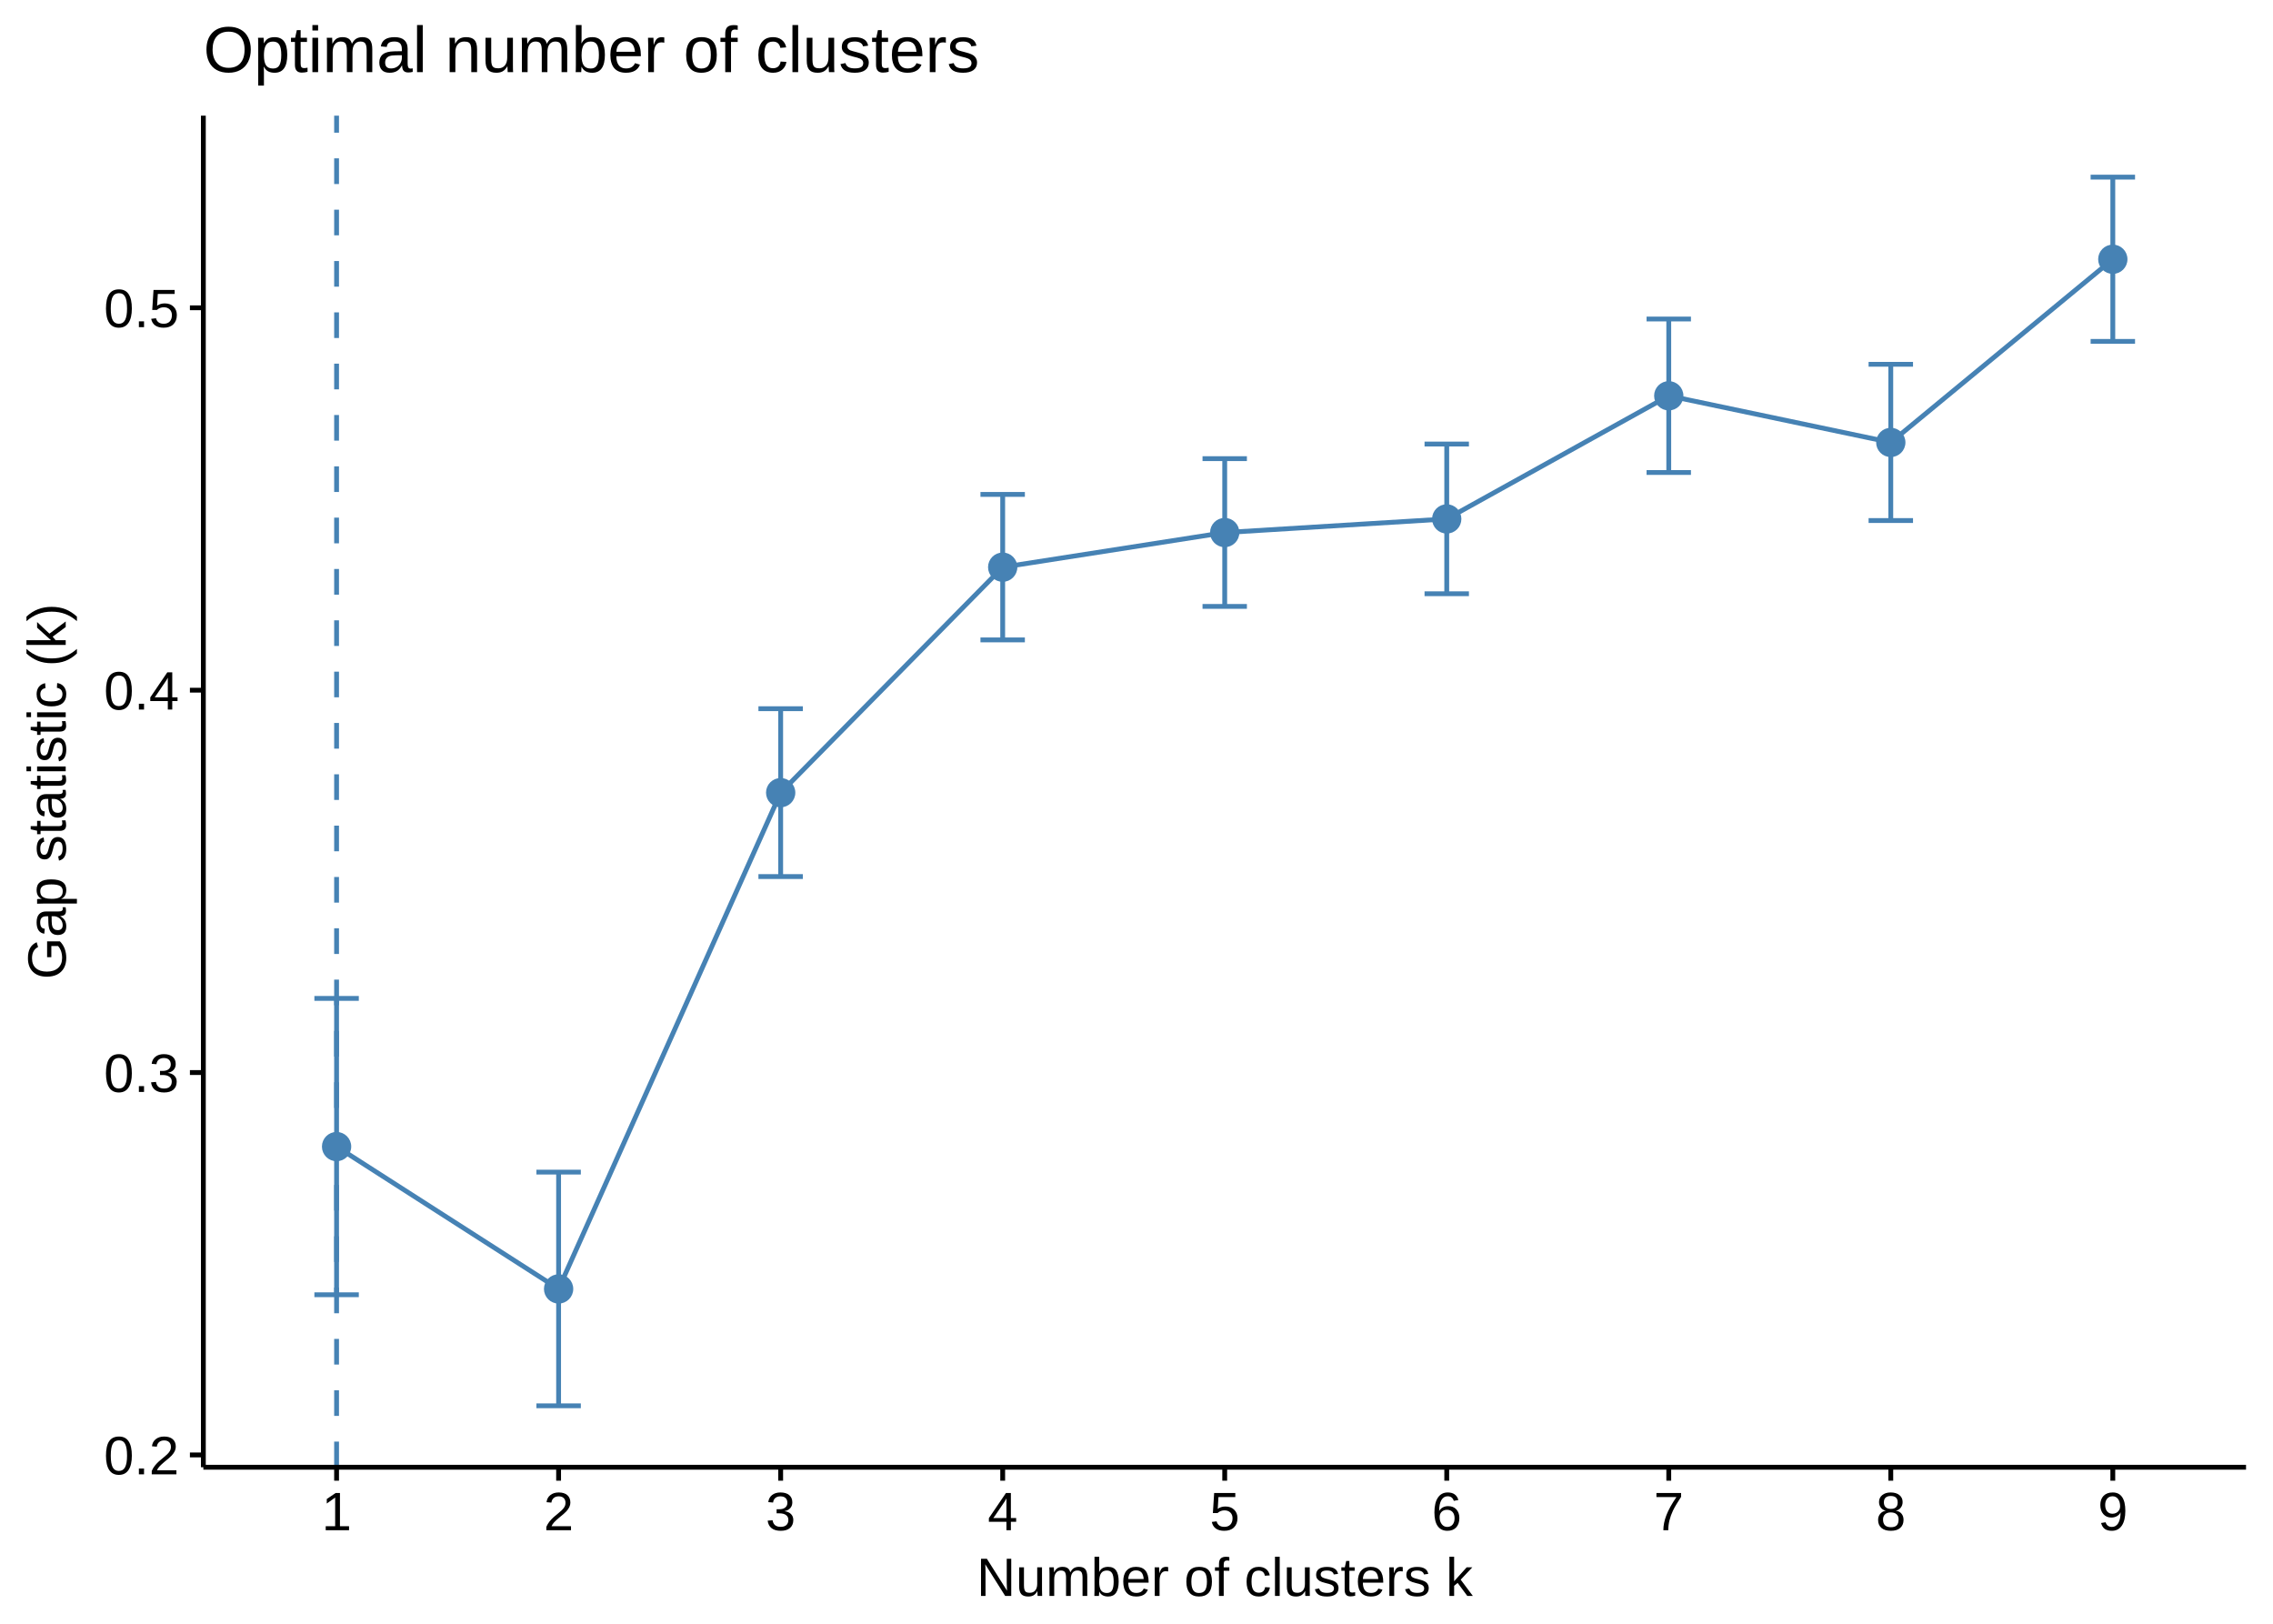
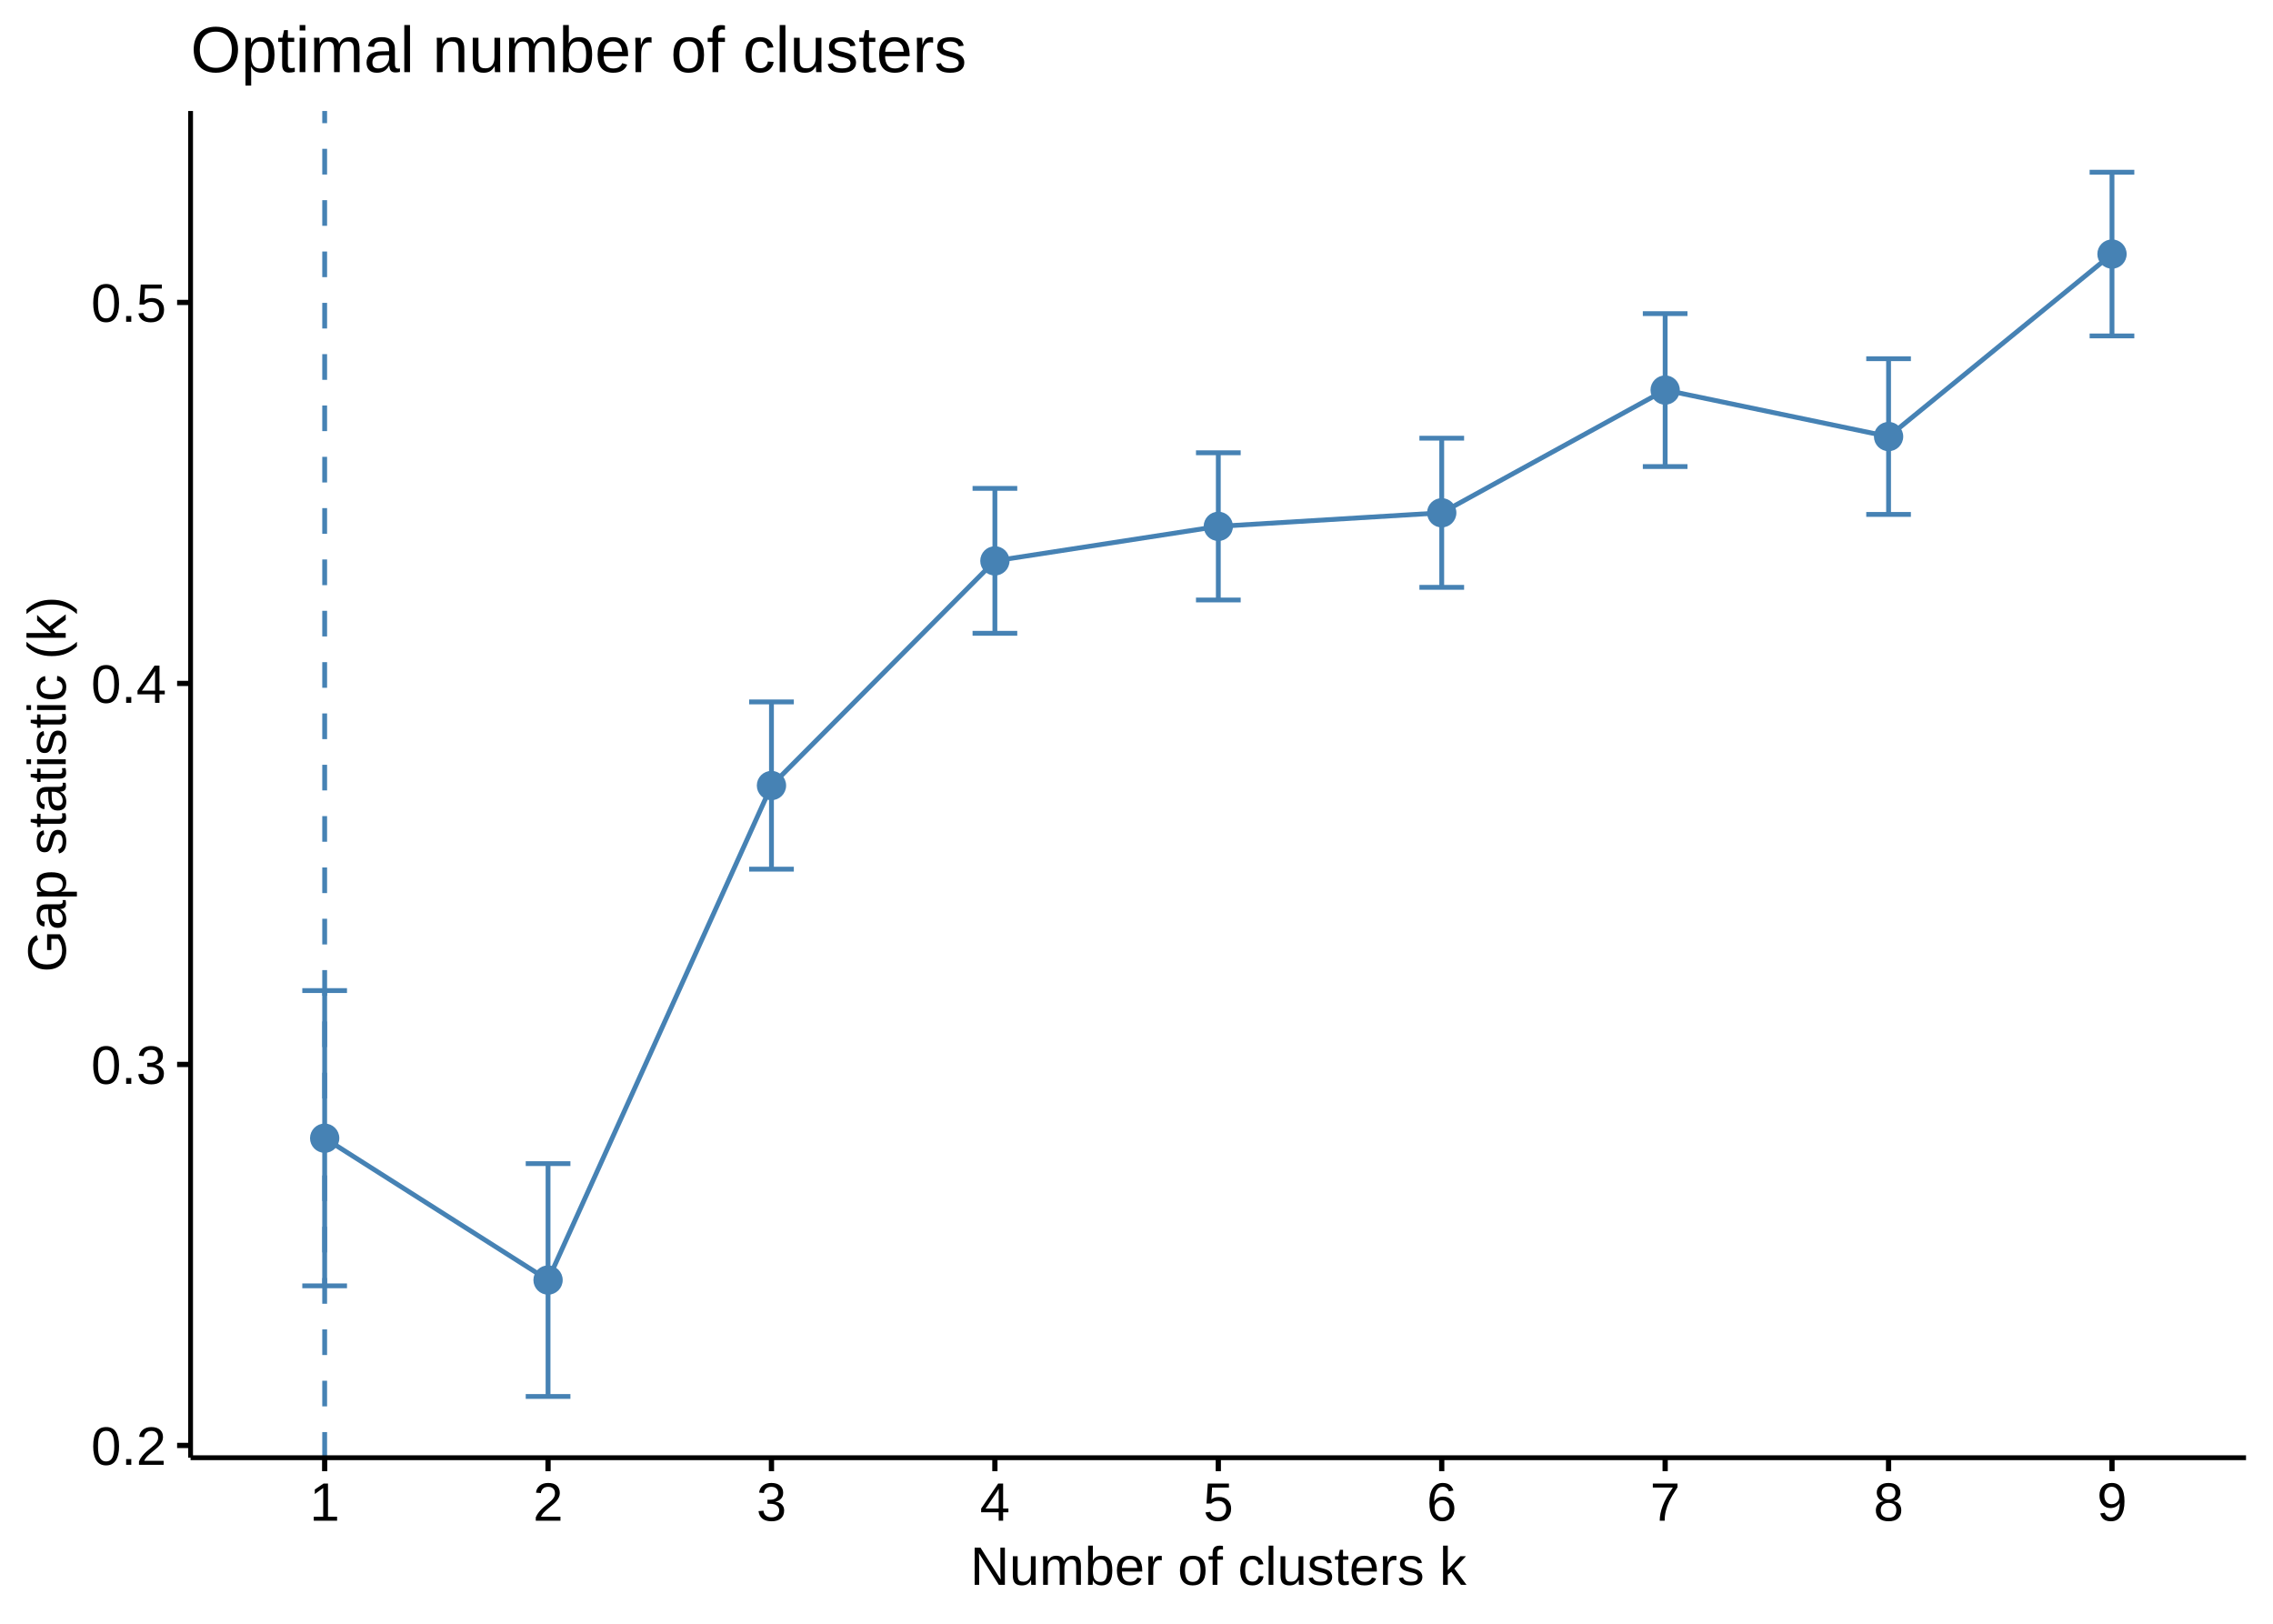
<svg xmlns="http://www.w3.org/2000/svg" viewBox="0 0 504.00 360.00">
  <defs>
    <style type="text/css">
    line, polyline, path, rect, circle {
      fill: none;
      stroke: #000000;
      stroke-linecap: round;
      stroke-linejoin: round;
      stroke-miterlimit: 10.00;
    }
  </style>
  </defs>
  <rect width="100%" height="100%" style="stroke: none; fill: #FFFFFF;" />
-   <rect x="0.00" y="0.00" width="504.00" height="360.00" style="stroke-width: 1.07; stroke: #FFFFFF; fill: #FFFFFF;" />
+   <rect x="0.00" y="0.00" width="504.00" height="360.00" style="stroke-width: 1.16; stroke: #FFFFFF; fill: #FFFFFF;" />
  <defs>
-     <clipPath id="cpNDUuMDk0NHw0OTguMDIyfDMyNS4yOTh8MjUuNjUwMw==">
-       <rect x="45.09" y="25.65" width="452.93" height="299.65" />
+     <clipPath id="cpNDIuMjYxNnw0OTguMDIyfDMyMy4xODZ8MjQuNjEwOA==">
+       <rect x="42.26" y="24.61" width="455.76" height="298.58" />
    </clipPath>
  </defs>
-   <rect x="45.09" y="25.65" width="452.93" height="299.65" style="stroke-width: 1.07; stroke: none; fill: #FFFFFF;" clip-path="url(#cpNDUuMDk0NHw0OTguMDIyfDMyNS4yOTh8MjUuNjUwMw==)" />
-   <polyline points="74.63,254.21 123.86,285.77 173.10,175.74 222.33,125.75 271.56,118.07 320.79,115.05 370.02,87.75 419.25,98.09 468.48,57.48 " style="stroke-width: 1.07; stroke: #4682B4; stroke-linecap: butt;" clip-path="url(#cpNDUuMDk0NHw0OTguMDIyfDMyNS4yOTh8MjUuNjUwMw==)" />
-   <circle cx="74.63" cy="254.21" r="2.17pt" style="stroke-width: 0.71; stroke: #4682B4; fill: #4682B4;" clip-path="url(#cpNDUuMDk0NHw0OTguMDIyfDMyNS4yOTh8MjUuNjUwMw==)" />
-   <circle cx="123.86" cy="285.77" r="2.17pt" style="stroke-width: 0.71; stroke: #4682B4; fill: #4682B4;" clip-path="url(#cpNDUuMDk0NHw0OTguMDIyfDMyNS4yOTh8MjUuNjUwMw==)" />
-   <circle cx="173.10" cy="175.74" r="2.17pt" style="stroke-width: 0.71; stroke: #4682B4; fill: #4682B4;" clip-path="url(#cpNDUuMDk0NHw0OTguMDIyfDMyNS4yOTh8MjUuNjUwMw==)" />
-   <circle cx="222.33" cy="125.75" r="2.17pt" style="stroke-width: 0.71; stroke: #4682B4; fill: #4682B4;" clip-path="url(#cpNDUuMDk0NHw0OTguMDIyfDMyNS4yOTh8MjUuNjUwMw==)" />
-   <circle cx="271.56" cy="118.07" r="2.17pt" style="stroke-width: 0.71; stroke: #4682B4; fill: #4682B4;" clip-path="url(#cpNDUuMDk0NHw0OTguMDIyfDMyNS4yOTh8MjUuNjUwMw==)" />
-   <circle cx="320.79" cy="115.05" r="2.17pt" style="stroke-width: 0.71; stroke: #4682B4; fill: #4682B4;" clip-path="url(#cpNDUuMDk0NHw0OTguMDIyfDMyNS4yOTh8MjUuNjUwMw==)" />
-   <circle cx="370.02" cy="87.75" r="2.17pt" style="stroke-width: 0.71; stroke: #4682B4; fill: #4682B4;" clip-path="url(#cpNDUuMDk0NHw0OTguMDIyfDMyNS4yOTh8MjUuNjUwMw==)" />
-   <circle cx="419.25" cy="98.09" r="2.17pt" style="stroke-width: 0.71; stroke: #4682B4; fill: #4682B4;" clip-path="url(#cpNDUuMDk0NHw0OTguMDIyfDMyNS4yOTh8MjUuNjUwMw==)" />
-   <circle cx="468.48" cy="57.48" r="2.17pt" style="stroke-width: 0.71; stroke: #4682B4; fill: #4682B4;" clip-path="url(#cpNDUuMDk0NHw0OTguMDIyfDMyNS4yOTh8MjUuNjUwMw==)" />
-   <polyline points="69.71,221.36 79.56,221.36 " style="stroke-width: 1.07; stroke: #4682B4; stroke-linecap: butt;" clip-path="url(#cpNDUuMDk0NHw0OTguMDIyfDMyNS4yOTh8MjUuNjUwMw==)" />
-   <polyline points="74.63,221.36 74.63,287.06 " style="stroke-width: 1.07; stroke: #4682B4; stroke-linecap: butt;" clip-path="url(#cpNDUuMDk0NHw0OTguMDIyfDMyNS4yOTh8MjUuNjUwMw==)" />
-   <polyline points="69.71,287.06 79.56,287.06 " style="stroke-width: 1.07; stroke: #4682B4; stroke-linecap: butt;" clip-path="url(#cpNDUuMDk0NHw0OTguMDIyfDMyNS4yOTh8MjUuNjUwMw==)" />
-   <polyline points="118.94,259.87 128.79,259.87 " style="stroke-width: 1.07; stroke: #4682B4; stroke-linecap: butt;" clip-path="url(#cpNDUuMDk0NHw0OTguMDIyfDMyNS4yOTh8MjUuNjUwMw==)" />
-   <polyline points="123.86,259.87 123.86,311.68 " style="stroke-width: 1.07; stroke: #4682B4; stroke-linecap: butt;" clip-path="url(#cpNDUuMDk0NHw0OTguMDIyfDMyNS4yOTh8MjUuNjUwMw==)" />
-   <polyline points="118.94,311.68 128.79,311.68 " style="stroke-width: 1.07; stroke: #4682B4; stroke-linecap: butt;" clip-path="url(#cpNDUuMDk0NHw0OTguMDIyfDMyNS4yOTh8MjUuNjUwMw==)" />
-   <polyline points="168.17,157.13 178.02,157.13 " style="stroke-width: 1.07; stroke: #4682B4; stroke-linecap: butt;" clip-path="url(#cpNDUuMDk0NHw0OTguMDIyfDMyNS4yOTh8MjUuNjUwMw==)" />
-   <polyline points="173.10,157.13 173.10,194.34 " style="stroke-width: 1.07; stroke: #4682B4; stroke-linecap: butt;" clip-path="url(#cpNDUuMDk0NHw0OTguMDIyfDMyNS4yOTh8MjUuNjUwMw==)" />
-   <polyline points="168.17,194.34 178.02,194.34 " style="stroke-width: 1.07; stroke: #4682B4; stroke-linecap: butt;" clip-path="url(#cpNDUuMDk0NHw0OTguMDIyfDMyNS4yOTh8MjUuNjUwMw==)" />
-   <polyline points="217.40,109.62 227.25,109.62 " style="stroke-width: 1.07; stroke: #4682B4; stroke-linecap: butt;" clip-path="url(#cpNDUuMDk0NHw0OTguMDIyfDMyNS4yOTh8MjUuNjUwMw==)" />
-   <polyline points="222.33,109.62 222.33,141.87 " style="stroke-width: 1.07; stroke: #4682B4; stroke-linecap: butt;" clip-path="url(#cpNDUuMDk0NHw0OTguMDIyfDMyNS4yOTh8MjUuNjUwMw==)" />
-   <polyline points="217.40,141.87 227.25,141.87 " style="stroke-width: 1.07; stroke: #4682B4; stroke-linecap: butt;" clip-path="url(#cpNDUuMDk0NHw0OTguMDIyfDMyNS4yOTh8MjUuNjUwMw==)" />
-   <polyline points="266.64,101.69 276.48,101.69 " style="stroke-width: 1.07; stroke: #4682B4; stroke-linecap: butt;" clip-path="url(#cpNDUuMDk0NHw0OTguMDIyfDMyNS4yOTh8MjUuNjUwMw==)" />
-   <polyline points="271.56,101.69 271.56,134.45 " style="stroke-width: 1.07; stroke: #4682B4; stroke-linecap: butt;" clip-path="url(#cpNDUuMDk0NHw0OTguMDIyfDMyNS4yOTh8MjUuNjUwMw==)" />
-   <polyline points="266.64,134.45 276.48,134.45 " style="stroke-width: 1.07; stroke: #4682B4; stroke-linecap: butt;" clip-path="url(#cpNDUuMDk0NHw0OTguMDIyfDMyNS4yOTh8MjUuNjUwMw==)" />
-   <polyline points="315.87,98.45 325.71,98.45 " style="stroke-width: 1.07; stroke: #4682B4; stroke-linecap: butt;" clip-path="url(#cpNDUuMDk0NHw0OTguMDIyfDMyNS4yOTh8MjUuNjUwMw==)" />
-   <polyline points="320.79,98.45 320.79,131.64 " style="stroke-width: 1.07; stroke: #4682B4; stroke-linecap: butt;" clip-path="url(#cpNDUuMDk0NHw0OTguMDIyfDMyNS4yOTh8MjUuNjUwMw==)" />
-   <polyline points="315.87,131.64 325.71,131.64 " style="stroke-width: 1.07; stroke: #4682B4; stroke-linecap: butt;" clip-path="url(#cpNDUuMDk0NHw0OTguMDIyfDMyNS4yOTh8MjUuNjUwMw==)" />
-   <polyline points="365.10,70.73 374.94,70.73 " style="stroke-width: 1.07; stroke: #4682B4; stroke-linecap: butt;" clip-path="url(#cpNDUuMDk0NHw0OTguMDIyfDMyNS4yOTh8MjUuNjUwMw==)" />
-   <polyline points="370.02,70.73 370.02,104.76 " style="stroke-width: 1.07; stroke: #4682B4; stroke-linecap: butt;" clip-path="url(#cpNDUuMDk0NHw0OTguMDIyfDMyNS4yOTh8MjUuNjUwMw==)" />
-   <polyline points="365.10,104.76 374.94,104.76 " style="stroke-width: 1.07; stroke: #4682B4; stroke-linecap: butt;" clip-path="url(#cpNDUuMDk0NHw0OTguMDIyfDMyNS4yOTh8MjUuNjUwMw==)" />
-   <polyline points="414.33,80.77 424.18,80.77 " style="stroke-width: 1.07; stroke: #4682B4; stroke-linecap: butt;" clip-path="url(#cpNDUuMDk0NHw0OTguMDIyfDMyNS4yOTh8MjUuNjUwMw==)" />
-   <polyline points="419.25,80.77 419.25,115.41 " style="stroke-width: 1.07; stroke: #4682B4; stroke-linecap: butt;" clip-path="url(#cpNDUuMDk0NHw0OTguMDIyfDMyNS4yOTh8MjUuNjUwMw==)" />
-   <polyline points="414.33,115.41 424.18,115.41 " style="stroke-width: 1.07; stroke: #4682B4; stroke-linecap: butt;" clip-path="url(#cpNDUuMDk0NHw0OTguMDIyfDMyNS4yOTh8MjUuNjUwMw==)" />
-   <polyline points="463.56,39.27 473.41,39.27 " style="stroke-width: 1.07; stroke: #4682B4; stroke-linecap: butt;" clip-path="url(#cpNDUuMDk0NHw0OTguMDIyfDMyNS4yOTh8MjUuNjUwMw==)" />
-   <polyline points="468.48,39.27 468.48,75.69 " style="stroke-width: 1.07; stroke: #4682B4; stroke-linecap: butt;" clip-path="url(#cpNDUuMDk0NHw0OTguMDIyfDMyNS4yOTh8MjUuNjUwMw==)" />
-   <polyline points="463.56,75.69 473.41,75.69 " style="stroke-width: 1.07; stroke: #4682B4; stroke-linecap: butt;" clip-path="url(#cpNDUuMDk0NHw0OTguMDIyfDMyNS4yOTh8MjUuNjUwMw==)" />
-   <line x1="74.63" y1="325.30" x2="74.63" y2="25.65" style="stroke-width: 1.07; stroke: #4682B4; stroke-dasharray: 5.69,5.69; stroke-linecap: butt;" clip-path="url(#cpNDUuMDk0NHw0OTguMDIyfDMyNS4yOTh8MjUuNjUwMw==)" />
+   <rect x="42.26" y="24.61" width="455.76" height="298.58" style="stroke-width: 1.16; stroke: none; fill: #FFFFFF;" clip-path="url(#cpNDIuMjYxNnw0OTguMDIyfDMyMy4xODZ8MjQuNjEwOA==)" />
+   <polyline points="71.99,252.35 121.52,283.80 171.06,174.16 220.60,124.35 270.14,116.70 319.68,113.69 369.22,86.48 418.76,96.79 468.30,56.33 " style="stroke-width: 1.07; stroke: #4682B4; stroke-linecap: butt;" clip-path="url(#cpNDIuMjYxNnw0OTguMDIyfDMyMy4xODZ8MjQuNjEwOA==)" />
+   <circle cx="71.99" cy="252.35" r="2.17pt" style="stroke-width: 0.71; stroke: #4682B4; fill: #4682B4;" clip-path="url(#cpNDIuMjYxNnw0OTguMDIyfDMyMy4xODZ8MjQuNjEwOA==)" />
+   <circle cx="121.52" cy="283.80" r="2.17pt" style="stroke-width: 0.71; stroke: #4682B4; fill: #4682B4;" clip-path="url(#cpNDIuMjYxNnw0OTguMDIyfDMyMy4xODZ8MjQuNjEwOA==)" />
+   <circle cx="171.06" cy="174.16" r="2.17pt" style="stroke-width: 0.71; stroke: #4682B4; fill: #4682B4;" clip-path="url(#cpNDIuMjYxNnw0OTguMDIyfDMyMy4xODZ8MjQuNjEwOA==)" />
+   <circle cx="220.60" cy="124.35" r="2.17pt" style="stroke-width: 0.71; stroke: #4682B4; fill: #4682B4;" clip-path="url(#cpNDIuMjYxNnw0OTguMDIyfDMyMy4xODZ8MjQuNjEwOA==)" />
+   <circle cx="270.14" cy="116.70" r="2.17pt" style="stroke-width: 0.71; stroke: #4682B4; fill: #4682B4;" clip-path="url(#cpNDIuMjYxNnw0OTguMDIyfDMyMy4xODZ8MjQuNjEwOA==)" />
+   <circle cx="319.68" cy="113.69" r="2.17pt" style="stroke-width: 0.71; stroke: #4682B4; fill: #4682B4;" clip-path="url(#cpNDIuMjYxNnw0OTguMDIyfDMyMy4xODZ8MjQuNjEwOA==)" />
+   <circle cx="369.22" cy="86.48" r="2.17pt" style="stroke-width: 0.71; stroke: #4682B4; fill: #4682B4;" clip-path="url(#cpNDIuMjYxNnw0OTguMDIyfDMyMy4xODZ8MjQuNjEwOA==)" />
+   <circle cx="418.76" cy="96.79" r="2.17pt" style="stroke-width: 0.71; stroke: #4682B4; fill: #4682B4;" clip-path="url(#cpNDIuMjYxNnw0OTguMDIyfDMyMy4xODZ8MjQuNjEwOA==)" />
+   <circle cx="468.30" cy="56.33" r="2.17pt" style="stroke-width: 0.71; stroke: #4682B4; fill: #4682B4;" clip-path="url(#cpNDIuMjYxNnw0OTguMDIyfDMyMy4xODZ8MjQuNjEwOA==)" />
+   <polyline points="67.03,219.62 76.94,219.62 " style="stroke-width: 1.07; stroke: #4682B4; stroke-linecap: butt;" clip-path="url(#cpNDIuMjYxNnw0OTguMDIyfDMyMy4xODZ8MjQuNjEwOA==)" />
+   <polyline points="71.99,219.62 71.99,285.08 " style="stroke-width: 1.07; stroke: #4682B4; stroke-linecap: butt;" clip-path="url(#cpNDIuMjYxNnw0OTguMDIyfDMyMy4xODZ8MjQuNjEwOA==)" />
+   <polyline points="67.03,285.08 76.94,285.08 " style="stroke-width: 1.07; stroke: #4682B4; stroke-linecap: butt;" clip-path="url(#cpNDIuMjYxNnw0OTguMDIyfDMyMy4xODZ8MjQuNjEwOA==)" />
+   <polyline points="116.57,257.99 126.48,257.99 " style="stroke-width: 1.07; stroke: #4682B4; stroke-linecap: butt;" clip-path="url(#cpNDIuMjYxNnw0OTguMDIyfDMyMy4xODZ8MjQuNjEwOA==)" />
+   <polyline points="121.52,257.99 121.52,309.61 " style="stroke-width: 1.07; stroke: #4682B4; stroke-linecap: butt;" clip-path="url(#cpNDIuMjYxNnw0OTguMDIyfDMyMy4xODZ8MjQuNjEwOA==)" />
+   <polyline points="116.57,309.61 126.48,309.61 " style="stroke-width: 1.07; stroke: #4682B4; stroke-linecap: butt;" clip-path="url(#cpNDIuMjYxNnw0OTguMDIyfDMyMy4xODZ8MjQuNjEwOA==)" />
+   <polyline points="166.11,155.62 176.02,155.62 " style="stroke-width: 1.07; stroke: #4682B4; stroke-linecap: butt;" clip-path="url(#cpNDIuMjYxNnw0OTguMDIyfDMyMy4xODZ8MjQuNjEwOA==)" />
+   <polyline points="171.06,155.62 171.06,192.70 " style="stroke-width: 1.07; stroke: #4682B4; stroke-linecap: butt;" clip-path="url(#cpNDIuMjYxNnw0OTguMDIyfDMyMy4xODZ8MjQuNjEwOA==)" />
+   <polyline points="166.11,192.70 176.02,192.70 " style="stroke-width: 1.07; stroke: #4682B4; stroke-linecap: butt;" clip-path="url(#cpNDIuMjYxNnw0OTguMDIyfDMyMy4xODZ8MjQuNjEwOA==)" />
+   <polyline points="215.65,108.28 225.56,108.28 " style="stroke-width: 1.07; stroke: #4682B4; stroke-linecap: butt;" clip-path="url(#cpNDIuMjYxNnw0OTguMDIyfDMyMy4xODZ8MjQuNjEwOA==)" />
+   <polyline points="220.60,108.28 220.60,140.41 " style="stroke-width: 1.07; stroke: #4682B4; stroke-linecap: butt;" clip-path="url(#cpNDIuMjYxNnw0OTguMDIyfDMyMy4xODZ8MjQuNjEwOA==)" />
+   <polyline points="215.65,140.41 225.56,140.41 " style="stroke-width: 1.07; stroke: #4682B4; stroke-linecap: butt;" clip-path="url(#cpNDIuMjYxNnw0OTguMDIyfDMyMy4xODZ8MjQuNjEwOA==)" />
+   <polyline points="265.19,100.38 275.10,100.38 " style="stroke-width: 1.07; stroke: #4682B4; stroke-linecap: butt;" clip-path="url(#cpNDIuMjYxNnw0OTguMDIyfDMyMy4xODZ8MjQuNjEwOA==)" />
+   <polyline points="270.14,100.38 270.14,133.02 " style="stroke-width: 1.07; stroke: #4682B4; stroke-linecap: butt;" clip-path="url(#cpNDIuMjYxNnw0OTguMDIyfDMyMy4xODZ8MjQuNjEwOA==)" />
+   <polyline points="265.19,133.02 275.10,133.02 " style="stroke-width: 1.07; stroke: #4682B4; stroke-linecap: butt;" clip-path="url(#cpNDIuMjYxNnw0OTguMDIyfDMyMy4xODZ8MjQuNjEwOA==)" />
+   <polyline points="314.73,97.15 324.64,97.15 " style="stroke-width: 1.07; stroke: #4682B4; stroke-linecap: butt;" clip-path="url(#cpNDIuMjYxNnw0OTguMDIyfDMyMy4xODZ8MjQuNjEwOA==)" />
+   <polyline points="319.68,97.15 319.68,130.22 " style="stroke-width: 1.07; stroke: #4682B4; stroke-linecap: butt;" clip-path="url(#cpNDIuMjYxNnw0OTguMDIyfDMyMy4xODZ8MjQuNjEwOA==)" />
+   <polyline points="314.73,130.22 324.64,130.22 " style="stroke-width: 1.07; stroke: #4682B4; stroke-linecap: butt;" clip-path="url(#cpNDIuMjYxNnw0OTguMDIyfDMyMy4xODZ8MjQuNjEwOA==)" />
+   <polyline points="364.27,69.53 374.17,69.53 " style="stroke-width: 1.07; stroke: #4682B4; stroke-linecap: butt;" clip-path="url(#cpNDIuMjYxNnw0OTguMDIyfDMyMy4xODZ8MjQuNjEwOA==)" />
+   <polyline points="369.22,69.53 369.22,103.44 " style="stroke-width: 1.07; stroke: #4682B4; stroke-linecap: butt;" clip-path="url(#cpNDIuMjYxNnw0OTguMDIyfDMyMy4xODZ8MjQuNjEwOA==)" />
+   <polyline points="364.27,103.44 374.17,103.44 " style="stroke-width: 1.07; stroke: #4682B4; stroke-linecap: butt;" clip-path="url(#cpNDIuMjYxNnw0OTguMDIyfDMyMy4xODZ8MjQuNjEwOA==)" />
+   <polyline points="413.81,79.53 423.71,79.53 " style="stroke-width: 1.07; stroke: #4682B4; stroke-linecap: butt;" clip-path="url(#cpNDIuMjYxNnw0OTguMDIyfDMyMy4xODZ8MjQuNjEwOA==)" />
+   <polyline points="418.76,79.53 418.76,114.05 " style="stroke-width: 1.07; stroke: #4682B4; stroke-linecap: butt;" clip-path="url(#cpNDIuMjYxNnw0OTguMDIyfDMyMy4xODZ8MjQuNjEwOA==)" />
+   <polyline points="413.81,114.05 423.71,114.05 " style="stroke-width: 1.07; stroke: #4682B4; stroke-linecap: butt;" clip-path="url(#cpNDIuMjYxNnw0OTguMDIyfDMyMy4xODZ8MjQuNjEwOA==)" />
+   <polyline points="463.34,38.18 473.25,38.18 " style="stroke-width: 1.07; stroke: #4682B4; stroke-linecap: butt;" clip-path="url(#cpNDIuMjYxNnw0OTguMDIyfDMyMy4xODZ8MjQuNjEwOA==)" />
+   <polyline points="468.30,38.18 468.30,74.48 " style="stroke-width: 1.07; stroke: #4682B4; stroke-linecap: butt;" clip-path="url(#cpNDIuMjYxNnw0OTguMDIyfDMyMy4xODZ8MjQuNjEwOA==)" />
+   <polyline points="463.34,74.48 473.25,74.48 " style="stroke-width: 1.07; stroke: #4682B4; stroke-linecap: butt;" clip-path="url(#cpNDIuMjYxNnw0OTguMDIyfDMyMy4xODZ8MjQuNjEwOA==)" />
+   <line x1="71.99" y1="323.19" x2="71.99" y2="24.61" style="stroke-width: 1.07; stroke: #4682B4; stroke-dasharray: 5.69,5.69; stroke-linecap: butt;" clip-path="url(#cpNDIuMjYxNnw0OTguMDIyfDMyMy4xODZ8MjQuNjEwOA==)" />
  <defs>
    <clipPath id="cpMHw1MDR8MzYwfDA=">
      <rect x="0.00" y="0.00" width="504.00" height="360.00" />
    </clipPath>
  </defs>
-   <polyline points="45.09,325.30 45.09,25.65 " style="stroke-width: 1.07; stroke-linecap: butt;" clip-path="url(#cpMHw1MDR8MzYwfDA=)" />
+   <polyline points="42.26,323.19 42.26,24.61 " style="stroke-width: 1.07; stroke-linecap: butt;" clip-path="url(#cpMHw1MDR8MzYwfDA=)" />
  <g clip-path="url(#cpMHw1MDR8MzYwfDA=)">
-     <text x="23.03" y="326.87" style="font-size: 12.00px; font-family: Arial;" textLength="16.68px" lengthAdjust="spacingAndGlyphs">0.2</text>
+     <text x="20.20" y="324.77" style="font-size: 12.00px; font-family: Arial;" textLength="16.68px" lengthAdjust="spacingAndGlyphs">0.2</text>
  </g>
  <g clip-path="url(#cpMHw1MDR8MzYwfDA=)">
-     <text x="23.03" y="242.09" style="font-size: 12.00px; font-family: Arial;" textLength="16.68px" lengthAdjust="spacingAndGlyphs">0.3</text>
+     <text x="20.20" y="240.29" style="font-size: 12.00px; font-family: Arial;" textLength="16.68px" lengthAdjust="spacingAndGlyphs">0.3</text>
  </g>
  <g clip-path="url(#cpMHw1MDR8MzYwfDA=)">
-     <text x="23.03" y="157.31" style="font-size: 12.00px; font-family: Arial;" textLength="16.68px" lengthAdjust="spacingAndGlyphs">0.4</text>
+     <text x="20.20" y="155.82" style="font-size: 12.00px; font-family: Arial;" textLength="16.68px" lengthAdjust="spacingAndGlyphs">0.4</text>
  </g>
  <g clip-path="url(#cpMHw1MDR8MzYwfDA=)">
-     <text x="23.03" y="72.53" style="font-size: 12.00px; font-family: Arial;" textLength="16.68px" lengthAdjust="spacingAndGlyphs">0.5</text>
+     <text x="20.20" y="71.34" style="font-size: 12.00px; font-family: Arial;" textLength="16.68px" lengthAdjust="spacingAndGlyphs">0.5</text>
  </g>
-   <polyline points="42.11,322.57 45.09,322.57 " style="stroke-width: 1.07; stroke-linecap: butt;" clip-path="url(#cpMHw1MDR8MzYwfDA=)" />
-   <polyline points="42.11,237.79 45.09,237.79 " style="stroke-width: 1.07; stroke-linecap: butt;" clip-path="url(#cpMHw1MDR8MzYwfDA=)" />
-   <polyline points="42.11,153.02 45.09,153.02 " style="stroke-width: 1.07; stroke-linecap: butt;" clip-path="url(#cpMHw1MDR8MzYwfDA=)" />
-   <polyline points="42.11,68.24 45.09,68.24 " style="stroke-width: 1.07; stroke-linecap: butt;" clip-path="url(#cpMHw1MDR8MzYwfDA=)" />
-   <polyline points="45.09,325.30 498.02,325.30 " style="stroke-width: 1.07; stroke-linecap: butt;" clip-path="url(#cpMHw1MDR8MzYwfDA=)" />
-   <polyline points="74.63,328.29 74.63,325.30 " style="stroke-width: 1.07; stroke-linecap: butt;" clip-path="url(#cpMHw1MDR8MzYwfDA=)" />
-   <polyline points="123.86,328.29 123.86,325.30 " style="stroke-width: 1.07; stroke-linecap: butt;" clip-path="url(#cpMHw1MDR8MzYwfDA=)" />
-   <polyline points="173.10,328.29 173.10,325.30 " style="stroke-width: 1.07; stroke-linecap: butt;" clip-path="url(#cpMHw1MDR8MzYwfDA=)" />
-   <polyline points="222.33,328.29 222.33,325.30 " style="stroke-width: 1.07; stroke-linecap: butt;" clip-path="url(#cpMHw1MDR8MzYwfDA=)" />
-   <polyline points="271.56,328.29 271.56,325.30 " style="stroke-width: 1.07; stroke-linecap: butt;" clip-path="url(#cpMHw1MDR8MzYwfDA=)" />
-   <polyline points="320.79,328.29 320.79,325.30 " style="stroke-width: 1.07; stroke-linecap: butt;" clip-path="url(#cpMHw1MDR8MzYwfDA=)" />
-   <polyline points="370.02,328.29 370.02,325.30 " style="stroke-width: 1.07; stroke-linecap: butt;" clip-path="url(#cpMHw1MDR8MzYwfDA=)" />
-   <polyline points="419.25,328.29 419.25,325.30 " style="stroke-width: 1.07; stroke-linecap: butt;" clip-path="url(#cpMHw1MDR8MzYwfDA=)" />
-   <polyline points="468.48,328.29 468.48,325.30 " style="stroke-width: 1.07; stroke-linecap: butt;" clip-path="url(#cpMHw1MDR8MzYwfDA=)" />
+   <polyline points="39.27,320.47 42.26,320.47 " style="stroke-width: 1.16; stroke-linecap: butt;" clip-path="url(#cpMHw1MDR8MzYwfDA=)" />
+   <polyline points="39.27,236.00 42.26,236.00 " style="stroke-width: 1.16; stroke-linecap: butt;" clip-path="url(#cpMHw1MDR8MzYwfDA=)" />
+   <polyline points="39.27,151.52 42.26,151.52 " style="stroke-width: 1.16; stroke-linecap: butt;" clip-path="url(#cpMHw1MDR8MzYwfDA=)" />
+   <polyline points="39.27,67.05 42.26,67.05 " style="stroke-width: 1.16; stroke-linecap: butt;" clip-path="url(#cpMHw1MDR8MzYwfDA=)" />
+   <polyline points="42.26,323.19 498.02,323.19 " style="stroke-width: 1.07; stroke-linecap: butt;" clip-path="url(#cpMHw1MDR8MzYwfDA=)" />
+   <polyline points="71.99,326.18 71.99,323.19 " style="stroke-width: 1.16; stroke-linecap: butt;" clip-path="url(#cpMHw1MDR8MzYwfDA=)" />
+   <polyline points="121.52,326.18 121.52,323.19 " style="stroke-width: 1.16; stroke-linecap: butt;" clip-path="url(#cpMHw1MDR8MzYwfDA=)" />
+   <polyline points="171.06,326.18 171.06,323.19 " style="stroke-width: 1.16; stroke-linecap: butt;" clip-path="url(#cpMHw1MDR8MzYwfDA=)" />
+   <polyline points="220.60,326.18 220.60,323.19 " style="stroke-width: 1.16; stroke-linecap: butt;" clip-path="url(#cpMHw1MDR8MzYwfDA=)" />
+   <polyline points="270.14,326.18 270.14,323.19 " style="stroke-width: 1.16; stroke-linecap: butt;" clip-path="url(#cpMHw1MDR8MzYwfDA=)" />
+   <polyline points="319.68,326.18 319.68,323.19 " style="stroke-width: 1.16; stroke-linecap: butt;" clip-path="url(#cpMHw1MDR8MzYwfDA=)" />
+   <polyline points="369.22,326.18 369.22,323.19 " style="stroke-width: 1.16; stroke-linecap: butt;" clip-path="url(#cpMHw1MDR8MzYwfDA=)" />
+   <polyline points="418.76,326.18 418.76,323.19 " style="stroke-width: 1.16; stroke-linecap: butt;" clip-path="url(#cpMHw1MDR8MzYwfDA=)" />
+   <polyline points="468.30,326.18 468.30,323.19 " style="stroke-width: 1.16; stroke-linecap: butt;" clip-path="url(#cpMHw1MDR8MzYwfDA=)" />
  <g clip-path="url(#cpMHw1MDR8MzYwfDA=)">
-     <text x="71.30" y="339.27" style="font-size: 12.00px; font-family: Arial;" textLength="6.67px" lengthAdjust="spacingAndGlyphs">1</text>
+     <text x="68.65" y="337.16" style="font-size: 12.00px; font-family: Arial;" textLength="6.67px" lengthAdjust="spacingAndGlyphs">1</text>
  </g>
  <g clip-path="url(#cpMHw1MDR8MzYwfDA=)">
-     <text x="120.53" y="339.27" style="font-size: 12.00px; font-family: Arial;" textLength="6.67px" lengthAdjust="spacingAndGlyphs">2</text>
+     <text x="118.19" y="337.16" style="font-size: 12.00px; font-family: Arial;" textLength="6.67px" lengthAdjust="spacingAndGlyphs">2</text>
  </g>
  <g clip-path="url(#cpMHw1MDR8MzYwfDA=)">
-     <text x="169.76" y="339.27" style="font-size: 12.00px; font-family: Arial;" textLength="6.67px" lengthAdjust="spacingAndGlyphs">3</text>
+     <text x="167.73" y="337.16" style="font-size: 12.00px; font-family: Arial;" textLength="6.67px" lengthAdjust="spacingAndGlyphs">3</text>
  </g>
  <g clip-path="url(#cpMHw1MDR8MzYwfDA=)">
-     <text x="218.99" y="339.27" style="font-size: 12.00px; font-family: Arial;" textLength="6.67px" lengthAdjust="spacingAndGlyphs">4</text>
+     <text x="217.27" y="337.16" style="font-size: 12.00px; font-family: Arial;" textLength="6.67px" lengthAdjust="spacingAndGlyphs">4</text>
  </g>
  <g clip-path="url(#cpMHw1MDR8MzYwfDA=)">
-     <text x="268.22" y="339.27" style="font-size: 12.00px; font-family: Arial;" textLength="6.67px" lengthAdjust="spacingAndGlyphs">5</text>
+     <text x="266.81" y="337.16" style="font-size: 12.00px; font-family: Arial;" textLength="6.67px" lengthAdjust="spacingAndGlyphs">5</text>
  </g>
  <g clip-path="url(#cpMHw1MDR8MzYwfDA=)">
-     <text x="317.45" y="339.27" style="font-size: 12.00px; font-family: Arial;" textLength="6.67px" lengthAdjust="spacingAndGlyphs">6</text>
+     <text x="316.34" y="337.16" style="font-size: 12.00px; font-family: Arial;" textLength="6.67px" lengthAdjust="spacingAndGlyphs">6</text>
  </g>
  <g clip-path="url(#cpMHw1MDR8MzYwfDA=)">
-     <text x="366.68" y="339.27" style="font-size: 12.00px; font-family: Arial;" textLength="6.67px" lengthAdjust="spacingAndGlyphs">7</text>
+     <text x="365.88" y="337.16" style="font-size: 12.00px; font-family: Arial;" textLength="6.67px" lengthAdjust="spacingAndGlyphs">7</text>
  </g>
  <g clip-path="url(#cpMHw1MDR8MzYwfDA=)">
-     <text x="415.92" y="339.27" style="font-size: 12.00px; font-family: Arial;" textLength="6.67px" lengthAdjust="spacingAndGlyphs">8</text>
+     <text x="415.42" y="337.16" style="font-size: 12.00px; font-family: Arial;" textLength="6.67px" lengthAdjust="spacingAndGlyphs">8</text>
  </g>
  <g clip-path="url(#cpMHw1MDR8MzYwfDA=)">
-     <text x="465.15" y="339.27" style="font-size: 12.00px; font-family: Arial;" textLength="6.67px" lengthAdjust="spacingAndGlyphs">9</text>
+     <text x="464.96" y="337.16" style="font-size: 12.00px; font-family: Arial;" textLength="6.67px" lengthAdjust="spacingAndGlyphs">9</text>
  </g>
  <g clip-path="url(#cpMHw1MDR8MzYwfDA=)">
-     <text x="216.54" y="353.84" style="font-size: 12.00px; font-family: Arial;" textLength="110.03px" lengthAdjust="spacingAndGlyphs">Number of clusters k</text>
+     <text x="215.13" y="351.38" style="font-size: 12.00px; font-family: Arial;" textLength="110.03px" lengthAdjust="spacingAndGlyphs">Number of clusters k</text>
  </g>
  <g clip-path="url(#cpMHw1MDR8MzYwfDA=)">
-     <text transform="translate(14.57,217.15) rotate(-90)" style="font-size: 12.00px; font-family: Arial;" textLength="83.35px" lengthAdjust="spacingAndGlyphs">Gap statistic (k)</text>
+     <text transform="translate(14.57,215.57) rotate(-90)" style="font-size: 12.00px; font-family: Arial;" textLength="83.35px" lengthAdjust="spacingAndGlyphs">Gap statistic (k)</text>
  </g>
  <g clip-path="url(#cpMHw1MDR8MzYwfDA=)">
-     <text x="45.09" y="15.99" style="font-size: 14.40px; font-family: Arial;" textLength="167.28px" lengthAdjust="spacingAndGlyphs">Optimal number of clusters</text>
+     <text x="42.26" y="15.99" style="font-size: 14.40px; font-family: Arial;" textLength="167.28px" lengthAdjust="spacingAndGlyphs">Optimal number of clusters</text>
  </g>
</svg>
